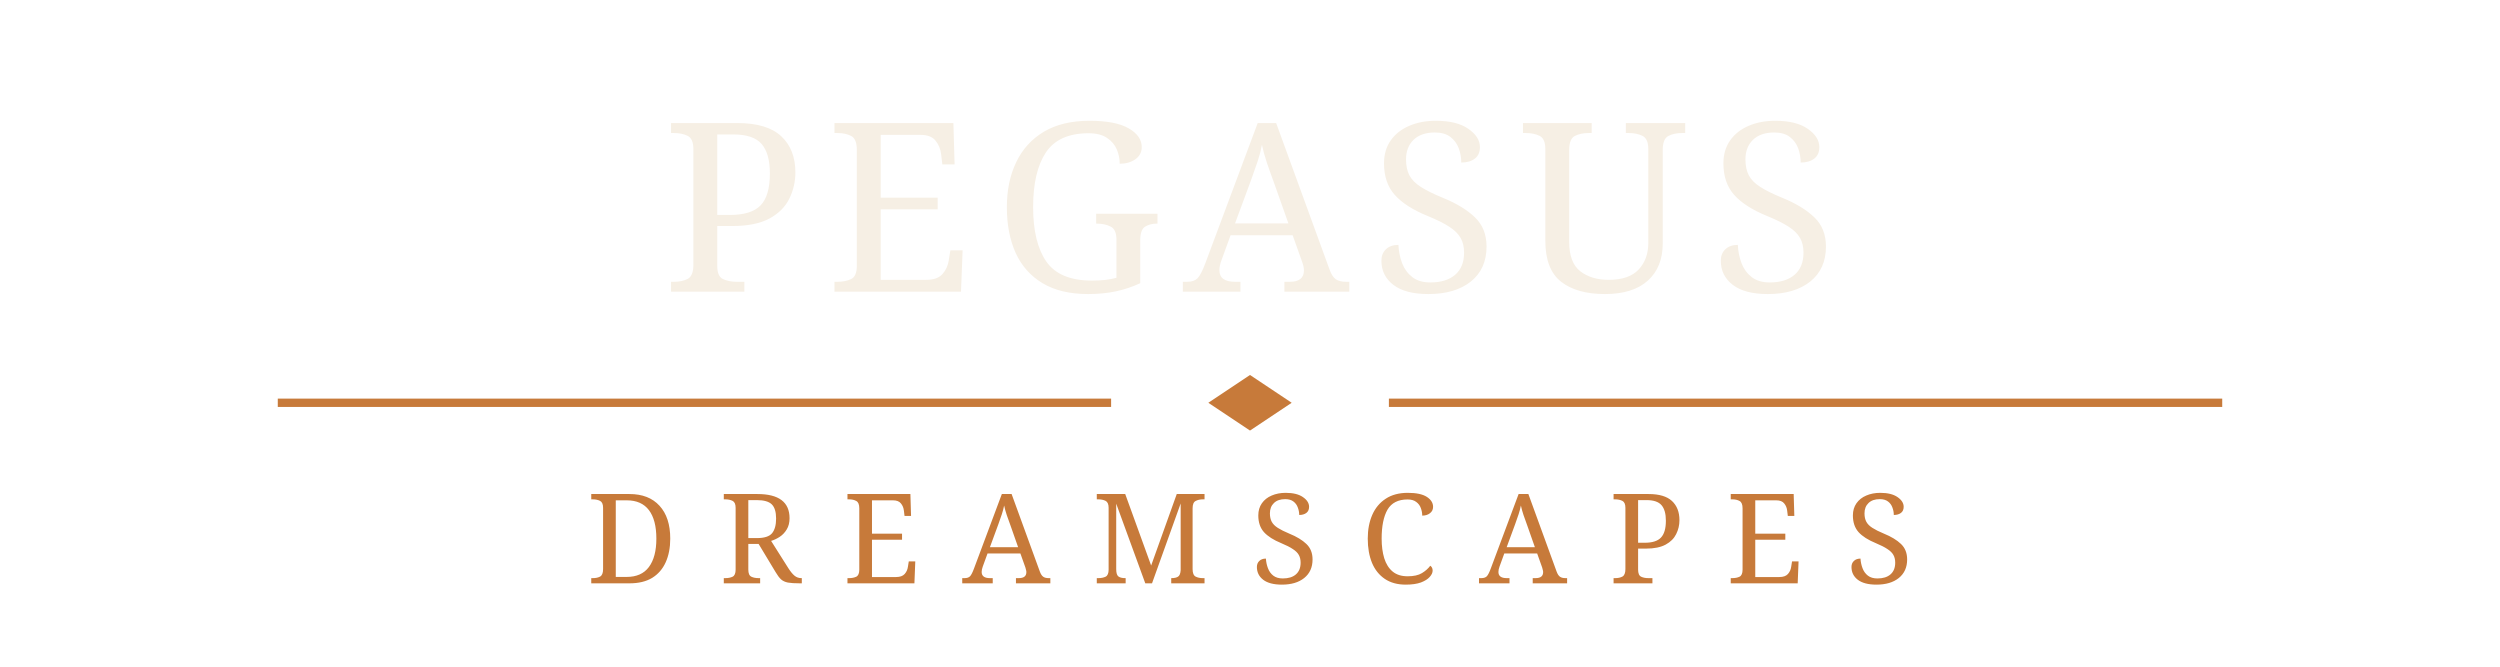
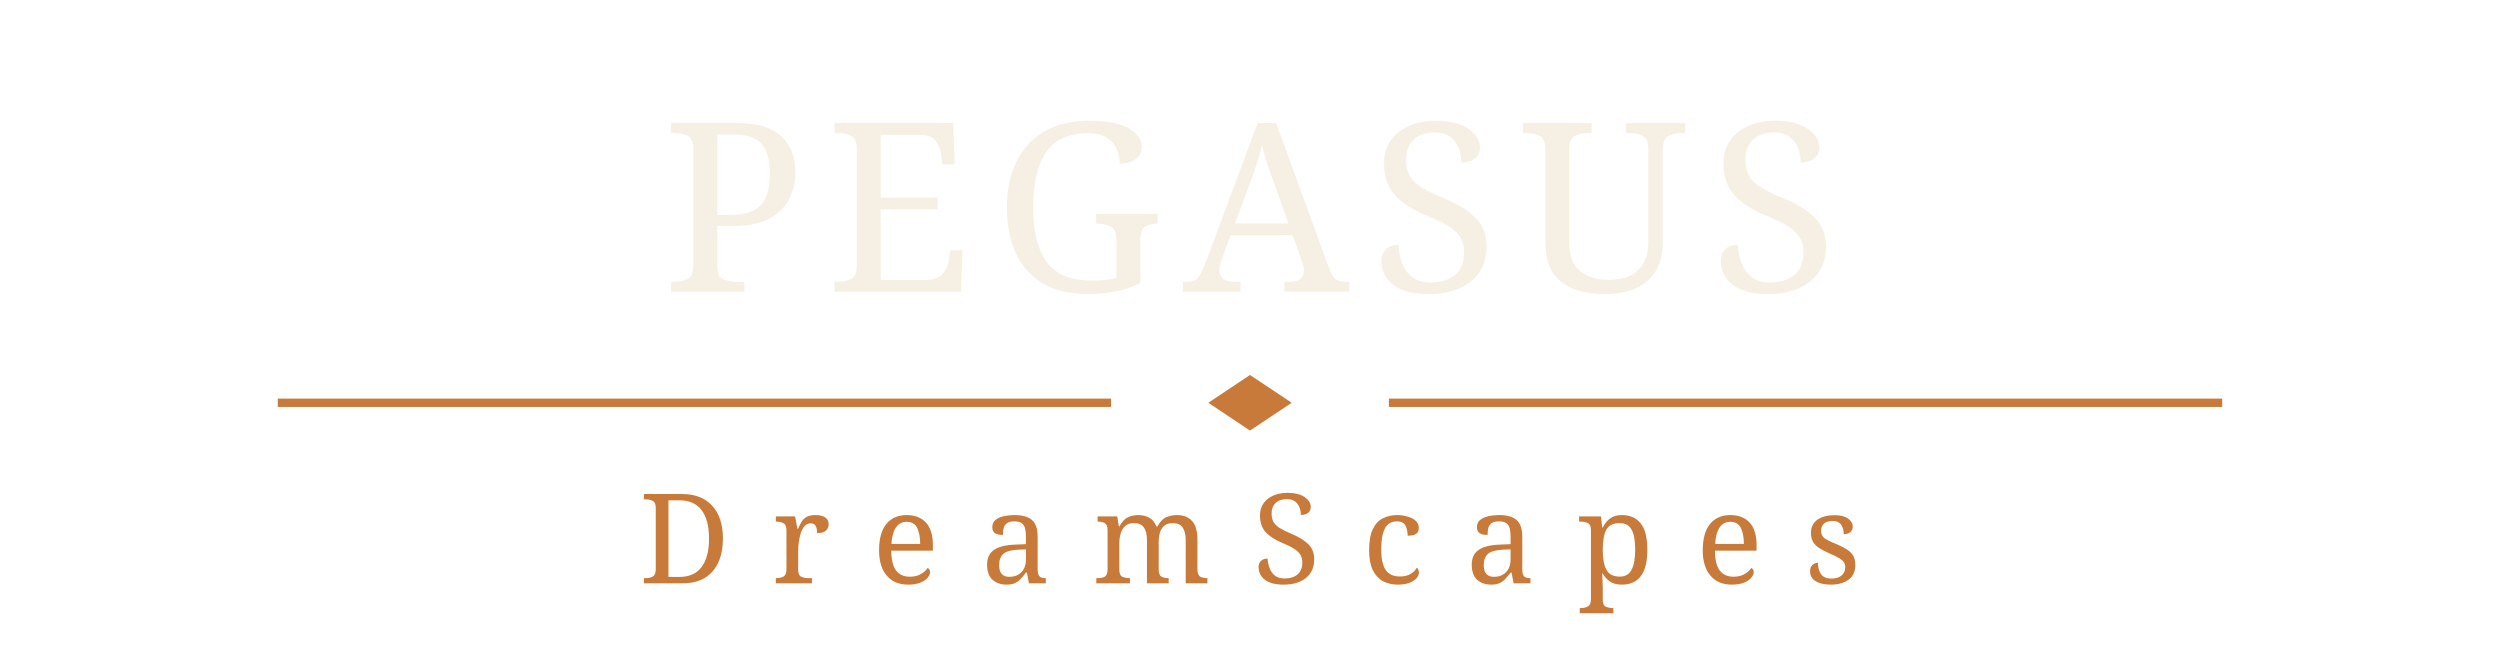
<svg xmlns="http://www.w3.org/2000/svg" viewBox="0 0 360 96" fill="none" aria-hidden="true">
  <text x="180" y="42" text-anchor="middle" font-family="Cinzel, 'Cormorant Garamond', Georgia, serif" font-size="34" font-weight="500" letter-spacing="3" fill="#F6EFE4">PEGASUS</text>
  <line x1="40" y1="58" x2="160" y2="58" stroke="#C77A3A" stroke-width="1.2" />
  <path d="M180 54 L186 58 L180 62 L174 58 Z" fill="#C77A3A" />
  <line x1="200" y1="58" x2="320" y2="58" stroke="#C77A3A" stroke-width="1.2" />
-   <text x="180" y="84" text-anchor="middle" font-family="Cinzel, 'Cormorant Garamond', Georgia, serif" font-size="18" font-weight="400" letter-spacing="6" fill="#C77A3A">DREAMSCAPES</text>
+   <text x="180" y="84" text-anchor="middle" font-family="Cinzel, 'Cormorant Garamond', Georgia, serif" font-size="18" font-weight="400" letter-spacing="6" fill="#C77A3A">DreamScapes</text>
</svg>
